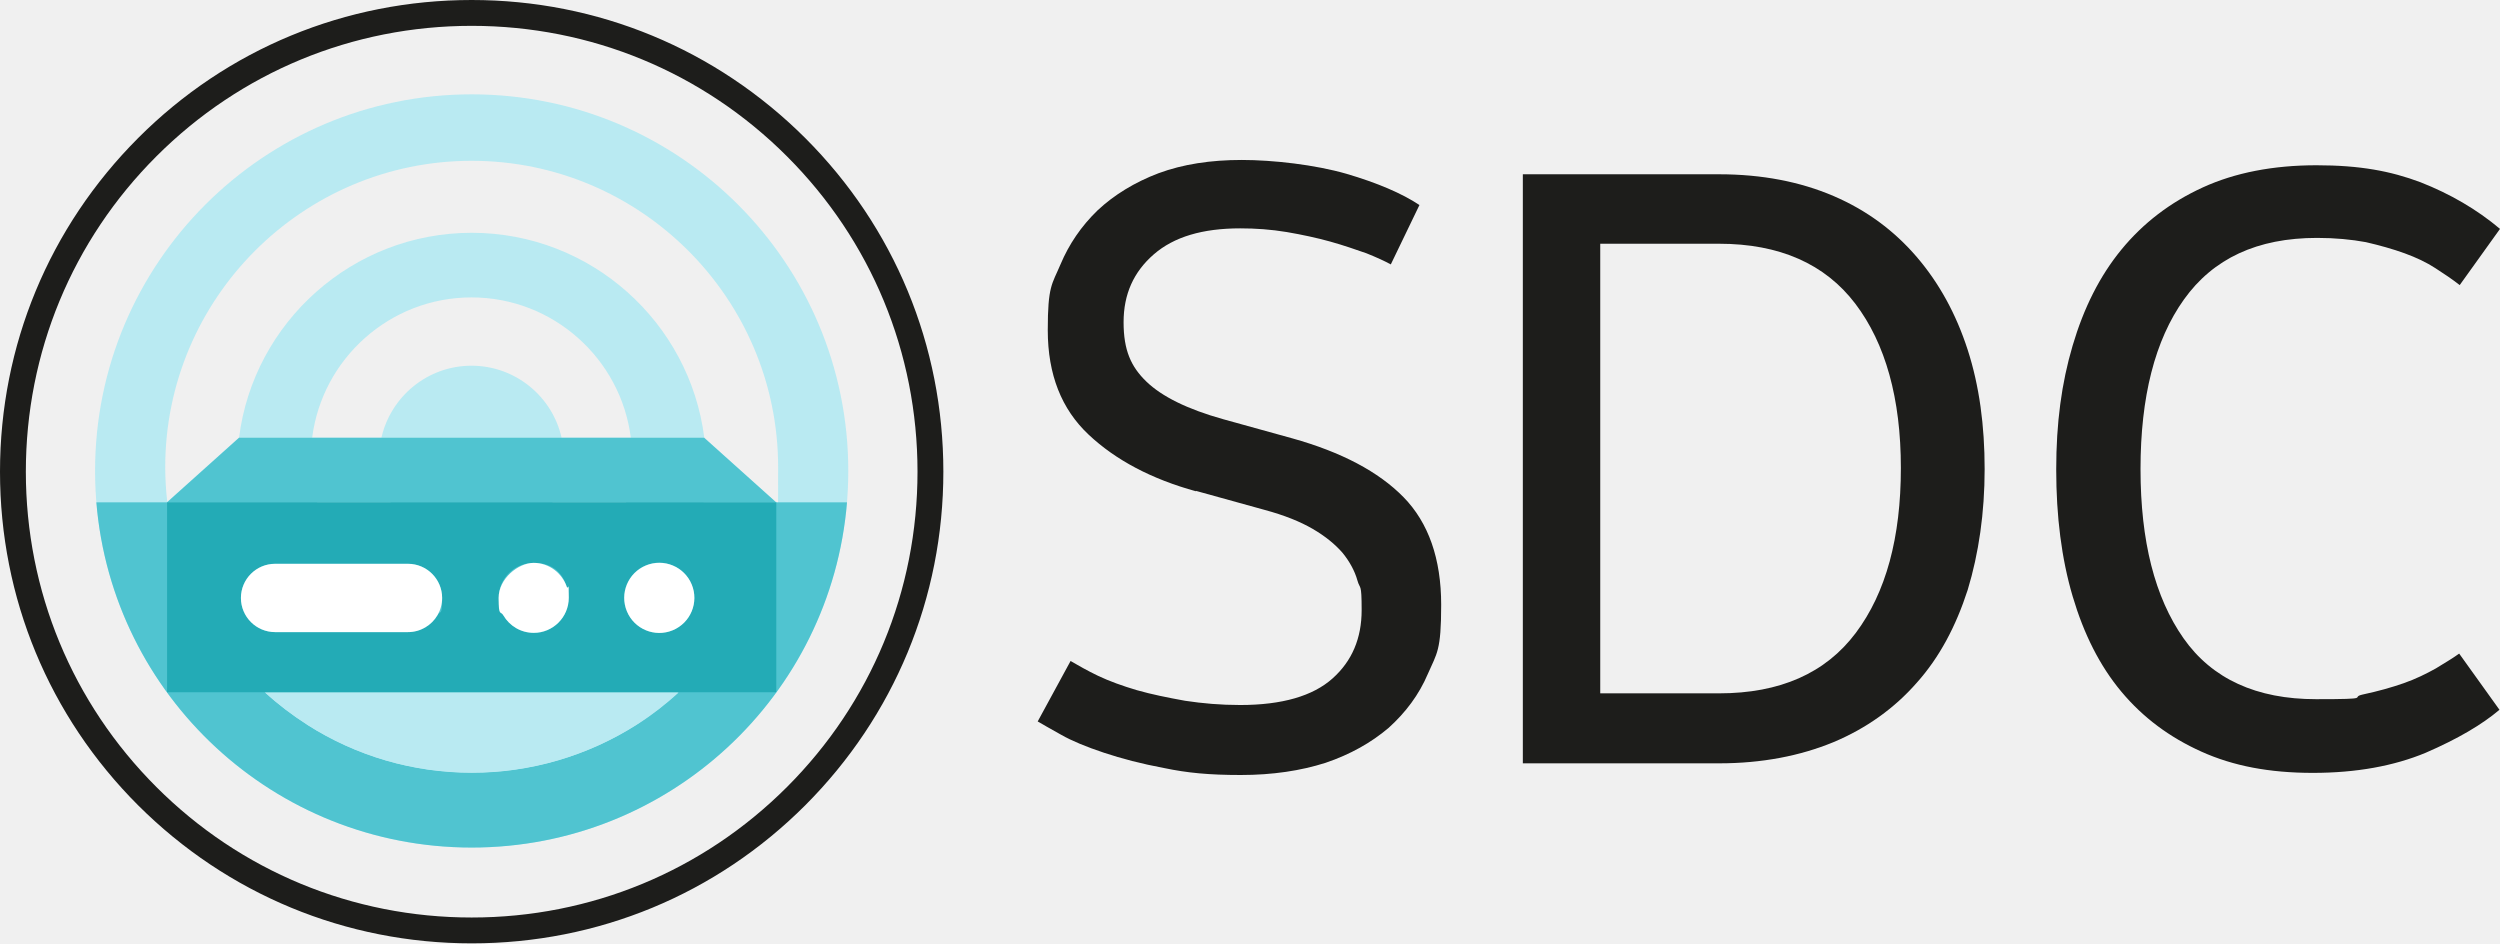
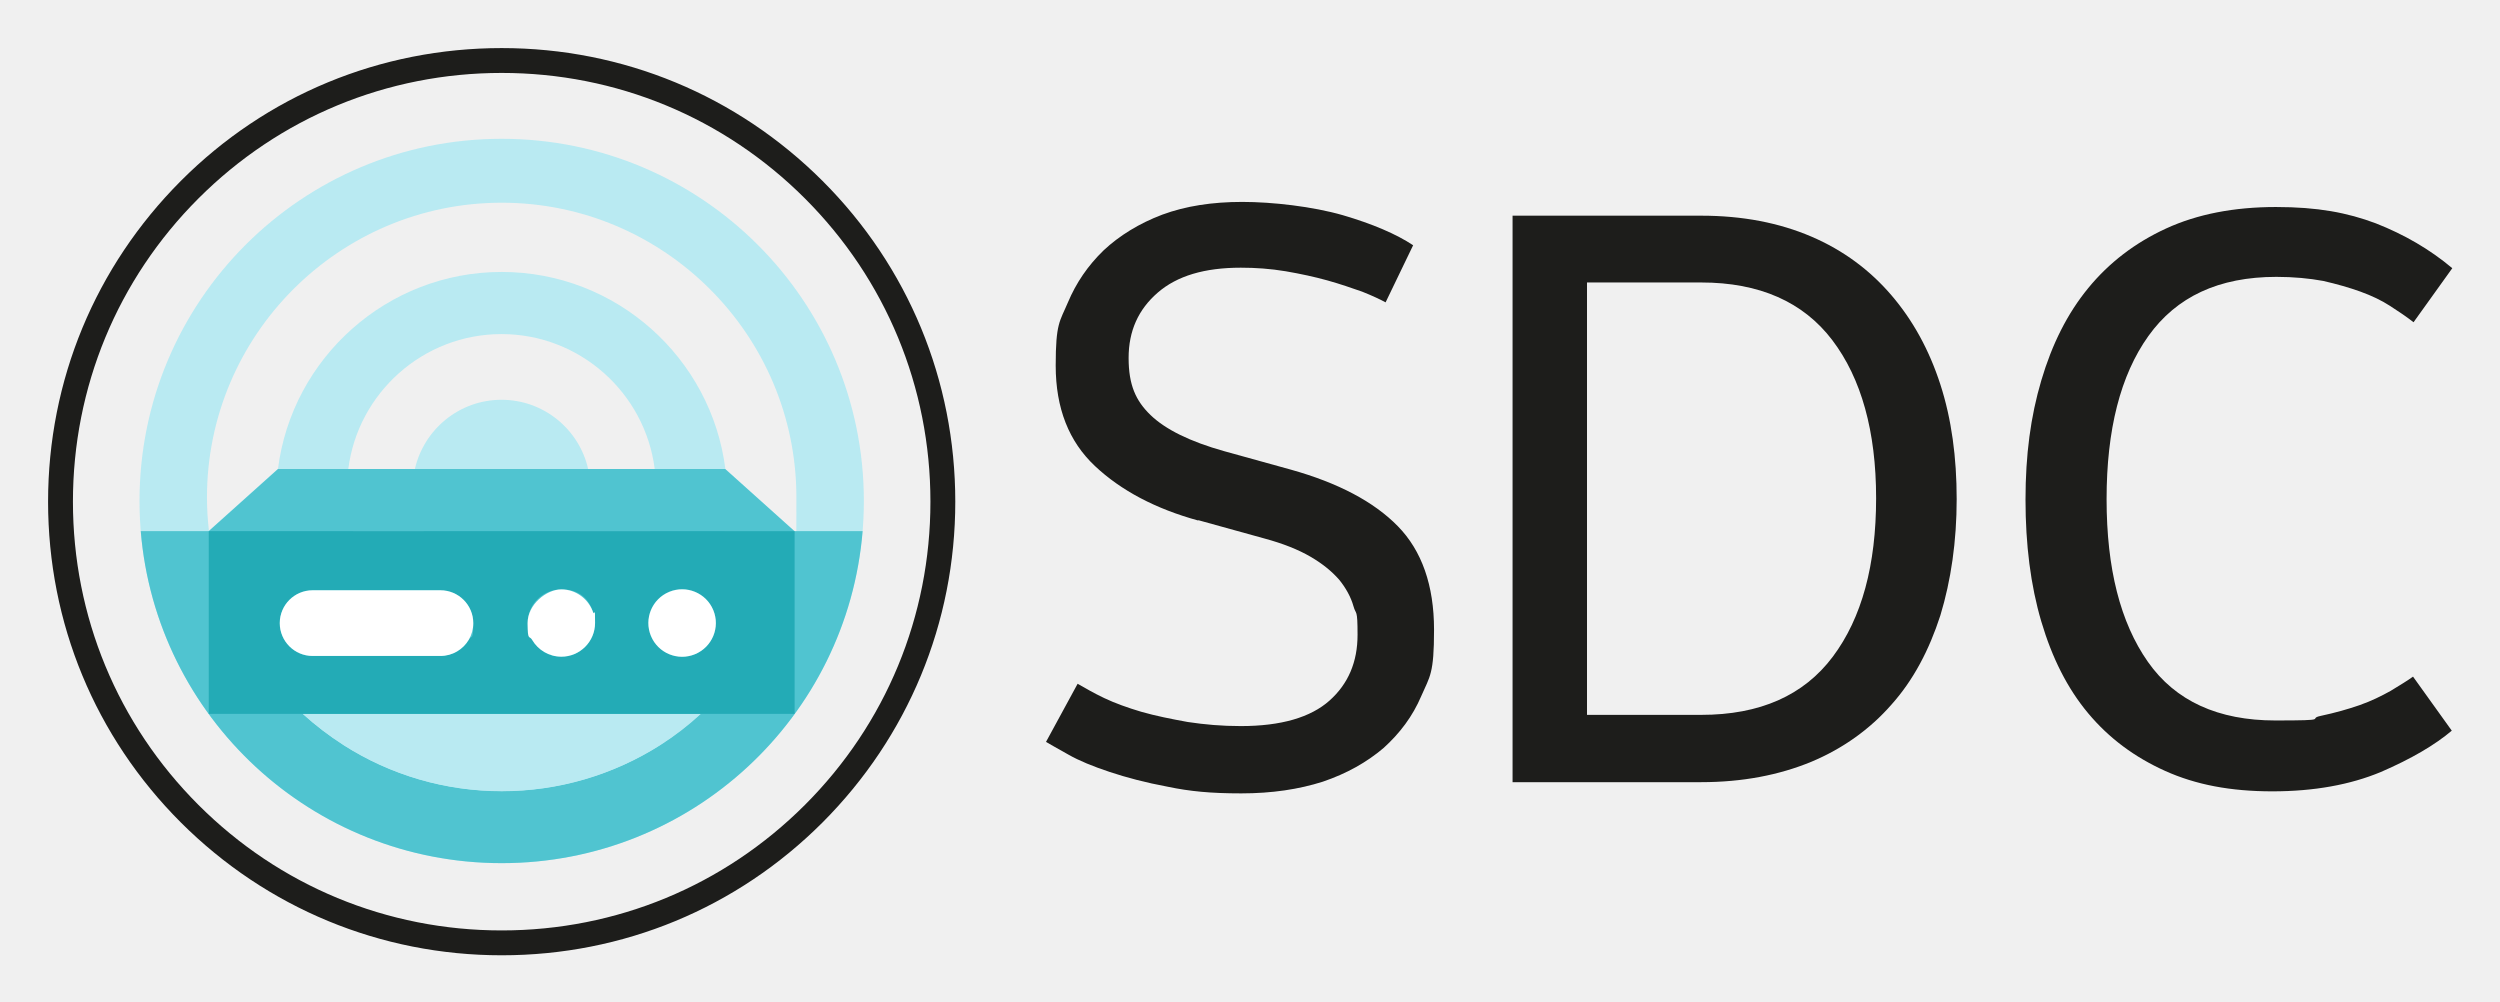
- <svg xmlns="http://www.w3.org/2000/svg" id="Layer_1" data-name="Layer 1" version="1.1" viewBox="0 0 1354.205 511" width="1354.205" height="511">
+ <svg xmlns="http://www.w3.org/2000/svg" role="img" viewBox="-27.08 -27.08 1408.16 564.16">
  <defs id="defs1">
-     <style id="style1">
-       .cls-1 {
-         fill: #23abb6;
-       }
- 
-       .cls-1, .cls-2, .cls-3, .cls-4, .cls-5, .cls-6 {
-         stroke-width: 0px;
-       }
- 
-       .cls-2, .cls-7 {
-         fill: none;
-       }
- 
-       .cls-3 {
-         fill: #1d1d1b;
-       }
- 
-       .cls-4 {
-         fill: #b9eaf2;
-       }
- 
-       .cls-7 {
-         stroke: #fff;
-         stroke-linecap: round;
-         stroke-miterlimit: 10;
-         stroke-width: 37.3px;
-       }
- 
-       .cls-5 {
-         fill: #fff;
-       }
- 
-       .cls-6 {
-         fill: #50c4d0;
-       }
-     </style>
+     <style id="style1">.cls-1{fill:#23abb6}.cls-1,.cls-2,.cls-3,.cls-4,.cls-5,.cls-6{stroke-width:0}.cls-2{fill:none}.cls-3{fill:#1d1d1b}.cls-4{fill:#b9eaf2}.cls-5{fill:#fff}.cls-6{fill:#50c4d0}</style>
  </defs>
-   <path class="cls-4" d="m 255.5,51.1 c -112.7,0 -204,91.3 -204,204 0,112.7 91.3,204 204,204 112.7,0 204,-91.3 204,-204 0,-112.7 -91.3,-204 -204,-204 z m 48.7,186 c -5,-22.3 -25,-39 -48.8,-39 -23.8,0 -43.7,16.7 -48.8,39 h -37.5 c 5.4,-42.8 42.1,-76 86.3,-76 44.2,0 80.9,33.2 86.3,76 z M 420.3,272 381.5,237.1 c -7.9,-62.5 -61.4,-111 -126,-111 -64.6,0 -118.1,48.5 -126,110.9 v 0 l -38.9,34.9 v 0 c -0.7,-6.2 -1.1,-12.5 -1.1,-18.8 0,-91.5 74.5,-166 166,-166 91.5,0 166,74.5 166,166 0,91.5 -0.4,12.6 -1,18.8 h -0.1 z" id="path1" />
-   <g id="g4" transform="matrix(2.872026,0,0,2.872026,57.19784,-1688.264)">
-     <path class="cls-3" d="m 205.7,680.5 c -8.4,-2.3 -15.2,-5.9 -20.3,-10.7 -5.1,-4.8 -7.7,-11.3 -7.7,-19.7 0,-8.4 0.8,-8.6 2.4,-12.4 1.6,-3.8 3.9,-7.2 7,-10.2 3.1,-2.9 7,-5.3 11.5,-7 4.6,-1.7 9.8,-2.5 15.7,-2.5 5.9,0 13.8,0.9 19.7,2.6 5.8,1.7 10.5,3.7 13.8,5.9 l -5.4,11.2 c -1.1,-0.6 -2.6,-1.3 -4.6,-2.1 -2,-0.7 -4.3,-1.5 -6.8,-2.2 -2.5,-0.7 -5.3,-1.3 -8.2,-1.8 -3,-0.5 -5.9,-0.7 -8.8,-0.7 -7.1,0 -12.5,1.6 -16.3,4.9 -3.8,3.3 -5.7,7.5 -5.7,12.8 0,5.3 1.4,8.4 4.3,11.2 2.9,2.8 7.7,5.2 14.5,7.1 l 13,3.6 c 9.3,2.6 16.3,6.3 21,11.1 4.7,4.8 7.1,11.6 7.1,20.3 0,8.7 -0.8,9.1 -2.5,13 -1.7,4 -4.2,7.3 -7.4,10.2 -3.3,2.8 -7.2,5 -11.9,6.6 -4.7,1.5 -10,2.3 -16,2.3 -6,0 -10.1,-0.4 -14.4,-1.3 -4.3,-0.8 -8.1,-1.8 -11.4,-2.9 -3.3,-1.1 -6,-2.2 -8.1,-3.4 -2.1,-1.2 -3.6,-2 -4.4,-2.5 l 6.2,-11.4 c 1.4,0.8 3.1,1.8 5.2,2.8 2.1,1 4.6,1.9 7.3,2.7 2.8,0.8 5.8,1.4 9.1,2 3.3,0.5 6.7,0.8 10.4,0.8 7.9,0 13.7,-1.7 17.4,-5 3.7,-3.3 5.5,-7.6 5.5,-12.9 0,-5.3 -0.3,-3.8 -0.8,-5.6 -0.5,-1.8 -1.5,-3.6 -2.8,-5.2 -1.4,-1.6 -3.2,-3.1 -5.6,-4.5 -2.4,-1.4 -5.4,-2.6 -9.1,-3.6 l -13,-3.6 z" id="path2" />
-     <path class="cls-3" d="m 304.3,620.7 c 8.1,0 15.3,1.4 21.6,4.1 6.3,2.7 11.5,6.6 15.7,11.5 4.2,4.9 7.4,10.7 9.6,17.5 2.2,6.8 3.2,14.3 3.2,22.5 0,8.2 -1.1,15.9 -3.2,22.8 -2.2,6.8 -5.3,12.7 -9.6,17.5 -4.2,4.8 -9.5,8.6 -15.7,11.2 -6.3,2.6 -13.5,4 -21.6,4 h -37 V 620.7 Z m 0,97.9 c 11.5,0 20.1,-3.8 25.8,-11.4 5.7,-7.6 8.5,-18 8.5,-31.1 0,-13.1 -2.9,-23.5 -8.6,-31 -5.7,-7.5 -14.3,-11.3 -25.7,-11.3 h -22.4 v 84.8 z" id="path3" />
-     <path class="cls-3" d="m 417.1,632.7 c -11.3,0 -19.6,3.9 -25.1,11.6 -5.5,7.7 -8.2,18.4 -8.2,32 0,13.6 2.7,24.2 8.1,31.9 5.4,7.7 13.8,11.5 25,11.5 11.2,0 6.1,-0.3 8.9,-0.9 2.8,-0.6 5.3,-1.3 7.6,-2.1 2.3,-0.8 4.3,-1.8 6.1,-2.8 1.8,-1.1 3.3,-2 4.4,-2.8 l 7.6,10.6 c -3.3,2.8 -7.9,5.5 -13.9,8.1 -6,2.5 -13.1,3.8 -21.3,3.8 -8.2,0 -15,-1.3 -21,-4 -6,-2.7 -11,-6.4 -15.1,-11.3 -4.1,-4.9 -7.1,-10.9 -9.2,-18 -2.1,-7.1 -3.1,-15.1 -3.1,-23.9 0,-8.8 1,-16.3 3.1,-23.4 2.1,-7.1 5.1,-13.1 9.2,-18.1 4.1,-5 9.2,-8.9 15.3,-11.7 6.1,-2.8 13.3,-4.2 21.5,-4.2 8.2,0 14,1.1 19.6,3.2 5.6,2.2 10.6,5.1 15,8.8 l -7.6,10.6 c -1.4,-1.1 -2.9,-2.1 -4.6,-3.2 -1.7,-1.1 -3.6,-2 -5.8,-2.8 -2.2,-0.8 -4.7,-1.5 -7.3,-2.1 -2.7,-0.5 -5.8,-0.8 -9.2,-0.8 z" id="path4" />
+   <path id="path1" d="m 255.5,51.1 c -112.7,0 -204,91.3 -204,204 0,112.7 91.3,204 204,204 112.7,0 204,-91.3 204,-204 0,-112.7 -91.3,-204 -204,-204 z m 48.7,186 c -5,-22.3 -25,-39 -48.8,-39 -23.8,0 -43.7,16.7 -48.8,39 h -37.5 c 5.4,-42.8 42.1,-76 86.3,-76 44.2,0 80.9,33.2 86.3,76 z M 420.3,272 381.5,237.1 c -7.9,-62.5 -61.4,-111 -126,-111 -64.6,0 -118.1,48.5 -126,110.9 v 0 l -38.9,34.9 v 0 c -0.7,-6.2 -1.1,-12.5 -1.1,-18.8 0,-91.5 74.5,-166 166,-166 91.5,0 166,74.5 166,166 0,91.5 -0.4,12.6 -1,18.8 h -0.1 z" class="cls-4" />
+   <g id="g4" transform="translate(57.198 -1688.264) scale(2.87203)">
+     <path id="path2" d="m 205.7,680.5 c -8.4,-2.3 -15.2,-5.9 -20.3,-10.7 -5.1,-4.8 -7.7,-11.3 -7.7,-19.7 0,-8.4 0.8,-8.6 2.4,-12.4 1.6,-3.8 3.9,-7.2 7,-10.2 3.1,-2.9 7,-5.3 11.5,-7 4.6,-1.7 9.8,-2.5 15.7,-2.5 5.9,0 13.8,0.9 19.7,2.6 5.8,1.7 10.5,3.7 13.8,5.9 l -5.4,11.2 c -1.1,-0.6 -2.6,-1.3 -4.6,-2.1 -2,-0.7 -4.3,-1.5 -6.8,-2.2 -2.5,-0.7 -5.3,-1.3 -8.2,-1.8 -3,-0.5 -5.9,-0.7 -8.8,-0.7 -7.1,0 -12.5,1.6 -16.3,4.9 -3.8,3.3 -5.7,7.5 -5.7,12.8 0,5.3 1.4,8.4 4.3,11.2 2.9,2.8 7.7,5.2 14.5,7.1 l 13,3.6 c 9.3,2.6 16.3,6.3 21,11.1 4.7,4.8 7.1,11.6 7.1,20.3 0,8.7 -0.8,9.1 -2.5,13 -1.7,4 -4.2,7.3 -7.4,10.2 -3.3,2.8 -7.2,5 -11.9,6.6 -4.7,1.5 -10,2.3 -16,2.3 -6,0 -10.1,-0.4 -14.4,-1.3 -4.3,-0.8 -8.1,-1.8 -11.4,-2.9 -3.3,-1.1 -6,-2.2 -8.1,-3.4 -2.1,-1.2 -3.6,-2 -4.4,-2.5 l 6.2,-11.4 c 1.4,0.8 3.1,1.8 5.2,2.8 2.1,1 4.6,1.9 7.3,2.7 2.8,0.8 5.8,1.4 9.1,2 3.3,0.5 6.7,0.8 10.4,0.8 7.9,0 13.7,-1.7 17.4,-5 3.7,-3.3 5.5,-7.6 5.5,-12.9 0,-5.3 -0.3,-3.8 -0.8,-5.6 -0.5,-1.8 -1.5,-3.6 -2.8,-5.2 -1.4,-1.6 -3.2,-3.1 -5.6,-4.5 -2.4,-1.4 -5.4,-2.6 -9.1,-3.6 l -13,-3.6 z" class="cls-3" />
+     <path id="path3" d="m 304.3,620.7 c 8.1,0 15.3,1.4 21.6,4.1 6.3,2.7 11.5,6.6 15.7,11.5 4.2,4.9 7.4,10.7 9.6,17.5 2.2,6.8 3.2,14.3 3.2,22.5 0,8.2 -1.1,15.9 -3.2,22.8 -2.2,6.8 -5.3,12.7 -9.6,17.5 -4.2,4.8 -9.5,8.6 -15.7,11.2 -6.3,2.6 -13.5,4 -21.6,4 h -37 V 620.7 Z m 0,97.9 c 11.5,0 20.1,-3.8 25.8,-11.4 5.7,-7.6 8.5,-18 8.5,-31.1 0,-13.1 -2.9,-23.5 -8.6,-31 -5.7,-7.5 -14.3,-11.3 -25.7,-11.3 h -22.4 v 84.8 z" class="cls-3" />
+     <path id="path4" d="m 417.1,632.7 c -11.3,0 -19.6,3.9 -25.1,11.6 -5.5,7.7 -8.2,18.4 -8.2,32 0,13.6 2.7,24.2 8.1,31.9 5.4,7.7 13.8,11.5 25,11.5 11.2,0 6.1,-0.3 8.9,-0.9 2.8,-0.6 5.3,-1.3 7.6,-2.1 2.3,-0.8 4.3,-1.8 6.1,-2.8 1.8,-1.1 3.3,-2 4.4,-2.8 l 7.6,10.6 c -3.3,2.8 -7.9,5.5 -13.9,8.1 -6,2.5 -13.1,3.8 -21.3,3.8 -8.2,0 -15,-1.3 -21,-4 -6,-2.7 -11,-6.4 -15.1,-11.3 -4.1,-4.9 -7.1,-10.9 -9.2,-18 -2.1,-7.1 -3.1,-15.1 -3.1,-23.9 0,-8.8 1,-16.3 3.1,-23.4 2.1,-7.1 5.1,-13.1 9.2,-18.1 4.1,-5 9.2,-8.9 15.3,-11.7 6.1,-2.8 13.3,-4.2 21.5,-4.2 8.2,0 14,1.1 19.6,3.2 5.6,2.2 10.6,5.1 15,8.8 l -7.6,10.6 c -1.4,-1.1 -2.9,-2.1 -4.6,-3.2 -1.7,-1.1 -3.6,-2 -5.8,-2.8 -2.2,-0.8 -4.7,-1.5 -7.3,-2.1 -2.7,-0.5 -5.8,-0.8 -9.2,-0.8 z" class="cls-3" />
  </g>
-   <g id="g27" transform="translate(-58.3,-54.1)">
-     <path class="cls-3" d="M 313.8,565.1 C 245.6,565.1 181.4,538.5 133.1,490.3 84.8,442 58.3,377.9 58.3,309.6 c 0,-68.3 26.6,-132.4 74.8,-180.7 48.2,-48.3 112.4,-74.8 180.7,-74.8 68.3,0 132.4,26.6 180.7,74.8 48.3,48.3 74.8,112.4 74.8,180.7 0,68.3 -26.6,132.4 -74.8,180.7 -48.3,48.3 -112.4,74.8 -180.7,74.8 z m 0,-497 c -64.5,0 -125.2,25.1 -170.8,70.7 -45.6,45.6 -70.7,106.3 -70.7,170.8 0,64.5 25.1,125.2 70.7,170.8 45.6,45.6 106.3,70.7 170.8,70.7 64.5,0 125.2,-25.1 170.8,-70.7 45.6,-45.6 70.7,-106.3 70.7,-170.8 0,-64.5 -25.1,-125.2 -70.7,-170.8 C 439,93.2 378.3,68.1 313.8,68.1 Z" id="path5" />
-     <path class="cls-7" d="M 313.8,218.6" id="path6" />
+   <g id="g27" transform="translate(-58.3 -54.1)">
+     <path id="path5" d="M 313.8,565.1 C 245.6,565.1 181.4,538.5 133.1,490.3 84.8,442 58.3,377.9 58.3,309.6 c 0,-68.3 26.6,-132.4 74.8,-180.7 48.2,-48.3 112.4,-74.8 180.7,-74.8 68.3,0 132.4,26.6 180.7,74.8 48.3,48.3 74.8,112.4 74.8,180.7 0,68.3 -26.6,132.4 -74.8,180.7 -48.3,48.3 -112.4,74.8 -180.7,74.8 z m 0,-497 c -64.5,0 -125.2,25.1 -170.8,70.7 -45.6,45.6 -70.7,106.3 -70.7,170.8 0,64.5 25.1,125.2 70.7,170.8 45.6,45.6 106.3,70.7 170.8,70.7 64.5,0 125.2,-25.1 170.8,-70.7 45.6,-45.6 70.7,-106.3 70.7,-170.8 0,-64.5 -25.1,-125.2 -70.7,-170.8 C 439,93.2 378.3,68.1 313.8,68.1 Z" class="cls-3" />
    <g id="g26">
      <g id="g18">
-         <path class="cls-2" d="m 439.8,291.3 c -7.9,-62.5 -61.4,-111 -126,-111 -64.6,0 -118.1,48.5 -126,110.9 h 252 z" id="path7" />
-         <path class="cls-1" d="m 148.9,326.1 v 0 c 0,0.1 0.1,0 0.1,0 0,0 0,0 0,0 z" id="path8" />
-         <path class="cls-1" d="m 478.8,326.2 v 0 c 0,0 0,0 0,0 z" id="path9" />
-         <path class="cls-1" d="m 478.8,326.2 c 0,0 0,0 0,0 h -0.1 z" id="path10" />
+         <path id="path7" d="m 439.8,291.3 c -7.9,-62.5 -61.4,-111 -126,-111 -64.6,0 -118.1,48.5 -126,110.9 h 252 z" class="cls-2" />
+         <path id="path8" d="m 148.9,326.1 v 0 c 0,0.1 0.1,0 0.1,0 0,0 0,0 0,0 z" class="cls-1" />
+         <path id="path9" d="m 478.8,326.2 v 0 c 0,0 0,0 0,0 z" class="cls-1" />
+         <path id="path10" d="m 478.8,326.2 c 0,0 0,0 0,0 h -0.1 z" class="cls-1" />
        <g id="g12">
-           <path class="cls-6" d="m 110.5,326.2 c 8.6,104.7 96.3,187 203.3,187 107,0 194.7,-82.3 203.3,-187 z m 292.9,120.2 c -26.7,17.1 -57.7,26.2 -89.6,26.2 -31.9,0 -62.5,-9 -89.2,-26 -8.1,-5.2 -15.8,-11.1 -22.9,-17.5 h 224 c -6.9,6.3 -14.4,12.1 -22.4,17.3 z" id="path11" />
-           <path class="cls-4" d="m 224.7,446.7 c 26.6,17 57.5,26 89.2,26 31.7,0 62.8,-9.1 89.6,-26.2 8,-5.1 15.5,-10.9 22.4,-17.3 h -224 c 7.1,6.5 14.7,12.3 22.9,17.5 z" id="path12" />
+           <path id="path11" d="m 110.5,326.2 c 8.6,104.7 96.3,187 203.3,187 107,0 194.7,-82.3 203.3,-187 z m 292.9,120.2 c -26.7,17.1 -57.7,26.2 -89.6,26.2 -31.9,0 -62.5,-9 -89.2,-26 -8.1,-5.2 -15.8,-11.1 -22.9,-17.5 h 224 c -6.9,6.3 -14.4,12.1 -22.4,17.3 z" class="cls-6" />
+           <path id="path12" d="m 224.7,446.7 c 26.6,17 57.5,26 89.2,26 31.7,0 62.8,-9.1 89.6,-26.2 8,-5.1 15.5,-10.9 22.4,-17.3 h -224 c 7.1,6.5 14.7,12.3 22.9,17.5 z" class="cls-4" />
        </g>
-         <path class="cls-1" d="m 148.9,326.1 v 0 z" id="path13" />
-         <path class="cls-1" d="m 148.9,326.2 h -0.1 z" id="path14" />
-         <path class="cls-1" d="m 188.2,326.1 c 0,0 0,0 0,0.1 h 251.2 c 0,0 0,0 0,-0.1 z" id="path15" />
-         <path class="cls-1" d="m 478.7,326.2 v 0 z" id="path16" />
-         <path class="cls-1" d="m 148.9,326.1 v 0 c 0,0 0,0 0,0.1 h 39.3 c 0,0 0,0 0,-0.1 z" id="path17" />
-         <path class="cls-1" d="m 439.4,326.1 c 0,0 0,0 0,0.1 h 39.3 c 0,0 0,0 0,0 h -0.1 c 0,0 -39.2,0 -39.2,0 z" id="path18" />
+         <path id="path13" d="m 148.9,326.1 v 0 z" class="cls-1" />
+         <path id="path14" d="m 148.9,326.2 h -0.1 z" class="cls-1" />
+         <path id="path15" d="m 188.2,326.1 c 0,0 0,0 0,0.1 h 251.2 c 0,0 0,0 0,-0.1 z" class="cls-1" />
+         <path id="path16" d="m 478.7,326.2 v 0 z" class="cls-1" />
+         <path id="path17" d="m 148.9,326.1 v 0 c 0,0 0,0 0,0.1 h 39.3 c 0,0 0,0 0,-0.1 z" class="cls-1" />
+         <path id="path18" d="m 439.4,326.1 c 0,0 0,0 0,0.1 h 39.3 c 0,0 0,0 0,0 h -0.1 c 0,0 -39.2,0 -39.2,0 z" class="cls-1" />
      </g>
      <g id="g25">
-         <path class="cls-2" d="m 269.9,326.1 c 0,0 0,0 0,0.1 h 87.7 c 0,0 0,0 0,-0.1 h -87.8 z" id="path19" />
-         <path class="cls-2" d="m 313.8,252.2 c -23.8,0 -43.7,16.7 -48.8,39 h 97.5 c -5,-22.3 -25,-39 -48.8,-39 z" id="path20" />
-         <path class="cls-5" d="m 357.6,326.2 h 39.8 c 0,0 0,0 0,-0.1 h -39.8 z" id="path21" />
-         <path class="cls-5" d="m 269.9,326.1 h -39.8 c 0,0 0,0 0,0.1 h 39.8 z" id="path22" />
-         <polygon class="cls-6" points="187.8,291.2 187.8,291.2 148.9,326.1 188.2,326.1 230.1,326.1 269.9,326.1 357.7,326.1 397.4,326.1 439.4,326.1 478.6,326.1 439.8,291.3 439.8,291.2 " id="polygon22" />
-         <path class="cls-1" d="M 478.7,326.2 H 148.8 v 102.9 h 330 v -102.9 0 z m -183.4,61.1 c -3.2,5.5 -9.2,9.2 -16,9.2 h -72 c -10.2,0 -18.5,-8.3 -18.5,-18.5 0,-10.2 8.3,-18.5 18.5,-18.5 h 72 c 10.2,0 18.5,8.3 18.5,18.5 0,10.2 -0.9,6.5 -2.5,9.3 z m 52.1,9.6 c -7,0 -13.1,-3.8 -16.4,-9.4 -1.6,-2.8 -2.6,-6.1 -2.6,-9.5 0,-10.5 8.5,-19 19,-19 10.5,0 15.6,5.5 18,13.2 0.6,1.8 0.9,3.8 0.9,5.8 0,10.5 -8.5,19 -19,19 z m 68,0 c -10.5,0 -19,-8.5 -19,-19 0,-10.5 8.5,-19 19,-19 10.5,0 19,8.5 19,19 0,10.5 -8.5,19 -19,19 z" id="path23" />
-         <circle class="cls-5" cx="415.4" cy="378" r="19" transform="rotate(-22.5,415.3158,377.8947)" id="circle23" />
-         <path class="cls-5" d="m 365.4,372.2 c -2.5,-7.6 -9.6,-13.2 -18,-13.2 -8.4,0 -19,8.5 -19,19 0,10.5 1,6.7 2.6,9.5 3.3,5.6 9.4,9.4 16.4,9.4 10.5,0 19,-8.5 19,-19 0,-10.5 -0.3,-4 -0.9,-5.8 z" id="path24" />
-         <path class="cls-5" d="m 279.3,359.5 h -72 c -10.2,0 -18.5,8.3 -18.5,18.5 0,10.2 8.3,18.5 18.5,18.5 h 72 c 6.8,0 12.8,-3.7 16,-9.2 1.6,-2.7 2.5,-5.9 2.5,-9.3 0,-10.2 -8.3,-18.5 -18.5,-18.5 z" id="path25" />
+         <path id="path19" d="m 269.9,326.1 c 0,0 0,0 0,0.1 h 87.7 c 0,0 0,0 0,-0.1 h -87.8 z" class="cls-2" />
+         <path id="path20" d="m 313.8,252.2 c -23.8,0 -43.7,16.7 -48.8,39 h 97.5 c -5,-22.3 -25,-39 -48.8,-39 z" class="cls-2" />
+         <path id="path21" d="m 357.6,326.2 h 39.8 c 0,0 0,0 0,-0.1 h -39.8 z" class="cls-5" />
+         <path id="path22" d="m 269.9,326.1 h -39.8 c 0,0 0,0 0,0.1 h 39.8 z" class="cls-5" />
+         <path id="polygon22" d="M187.8 291.2L187.8 291.2 148.9 326.1 188.2 326.1 230.1 326.1 269.9 326.1 357.7 326.1 397.4 326.1 439.4 326.1 478.6 326.1 439.8 291.3 439.8 291.2z" class="cls-6" />
+         <path id="path23" d="M 478.7,326.2 H 148.8 v 102.9 h 330 v -102.9 0 z m -183.4,61.1 c -3.2,5.5 -9.2,9.2 -16,9.2 h -72 c -10.2,0 -18.5,-8.3 -18.5,-18.5 0,-10.2 8.3,-18.5 18.5,-18.5 h 72 c 10.2,0 18.5,8.3 18.5,18.5 0,10.2 -0.9,6.5 -2.5,9.3 z m 52.1,9.6 c -7,0 -13.1,-3.8 -16.4,-9.4 -1.6,-2.8 -2.6,-6.1 -2.6,-9.5 0,-10.5 8.5,-19 19,-19 10.5,0 15.6,5.5 18,13.2 0.6,1.8 0.9,3.8 0.9,5.8 0,10.5 -8.5,19 -19,19 z m 68,0 c -10.5,0 -19,-8.5 -19,-19 0,-10.5 8.5,-19 19,-19 10.5,0 19,8.5 19,19 0,10.5 -8.5,19 -19,19 z" class="cls-1" />
+         <circle id="circle23" cx="415.4" cy="378" r="19" class="cls-5" transform="rotate(-22.5 415.316 377.895)" />
+         <path id="path24" d="m 365.4,372.2 c -2.5,-7.6 -9.6,-13.2 -18,-13.2 -8.4,0 -19,8.5 -19,19 0,10.5 1,6.7 2.6,9.5 3.3,5.6 9.4,9.4 16.4,9.4 10.5,0 19,-8.5 19,-19 0,-10.5 -0.3,-4 -0.9,-5.8 z" class="cls-5" />
+         <path id="path25" d="m 279.3,359.5 h -72 c -10.2,0 -18.5,8.3 -18.5,18.5 0,10.2 8.3,18.5 18.5,18.5 h 72 c 6.8,0 12.8,-3.7 16,-9.2 1.6,-2.7 2.5,-5.9 2.5,-9.3 0,-10.2 -8.3,-18.5 -18.5,-18.5 z" class="cls-5" />
      </g>
    </g>
  </g>
</svg>
